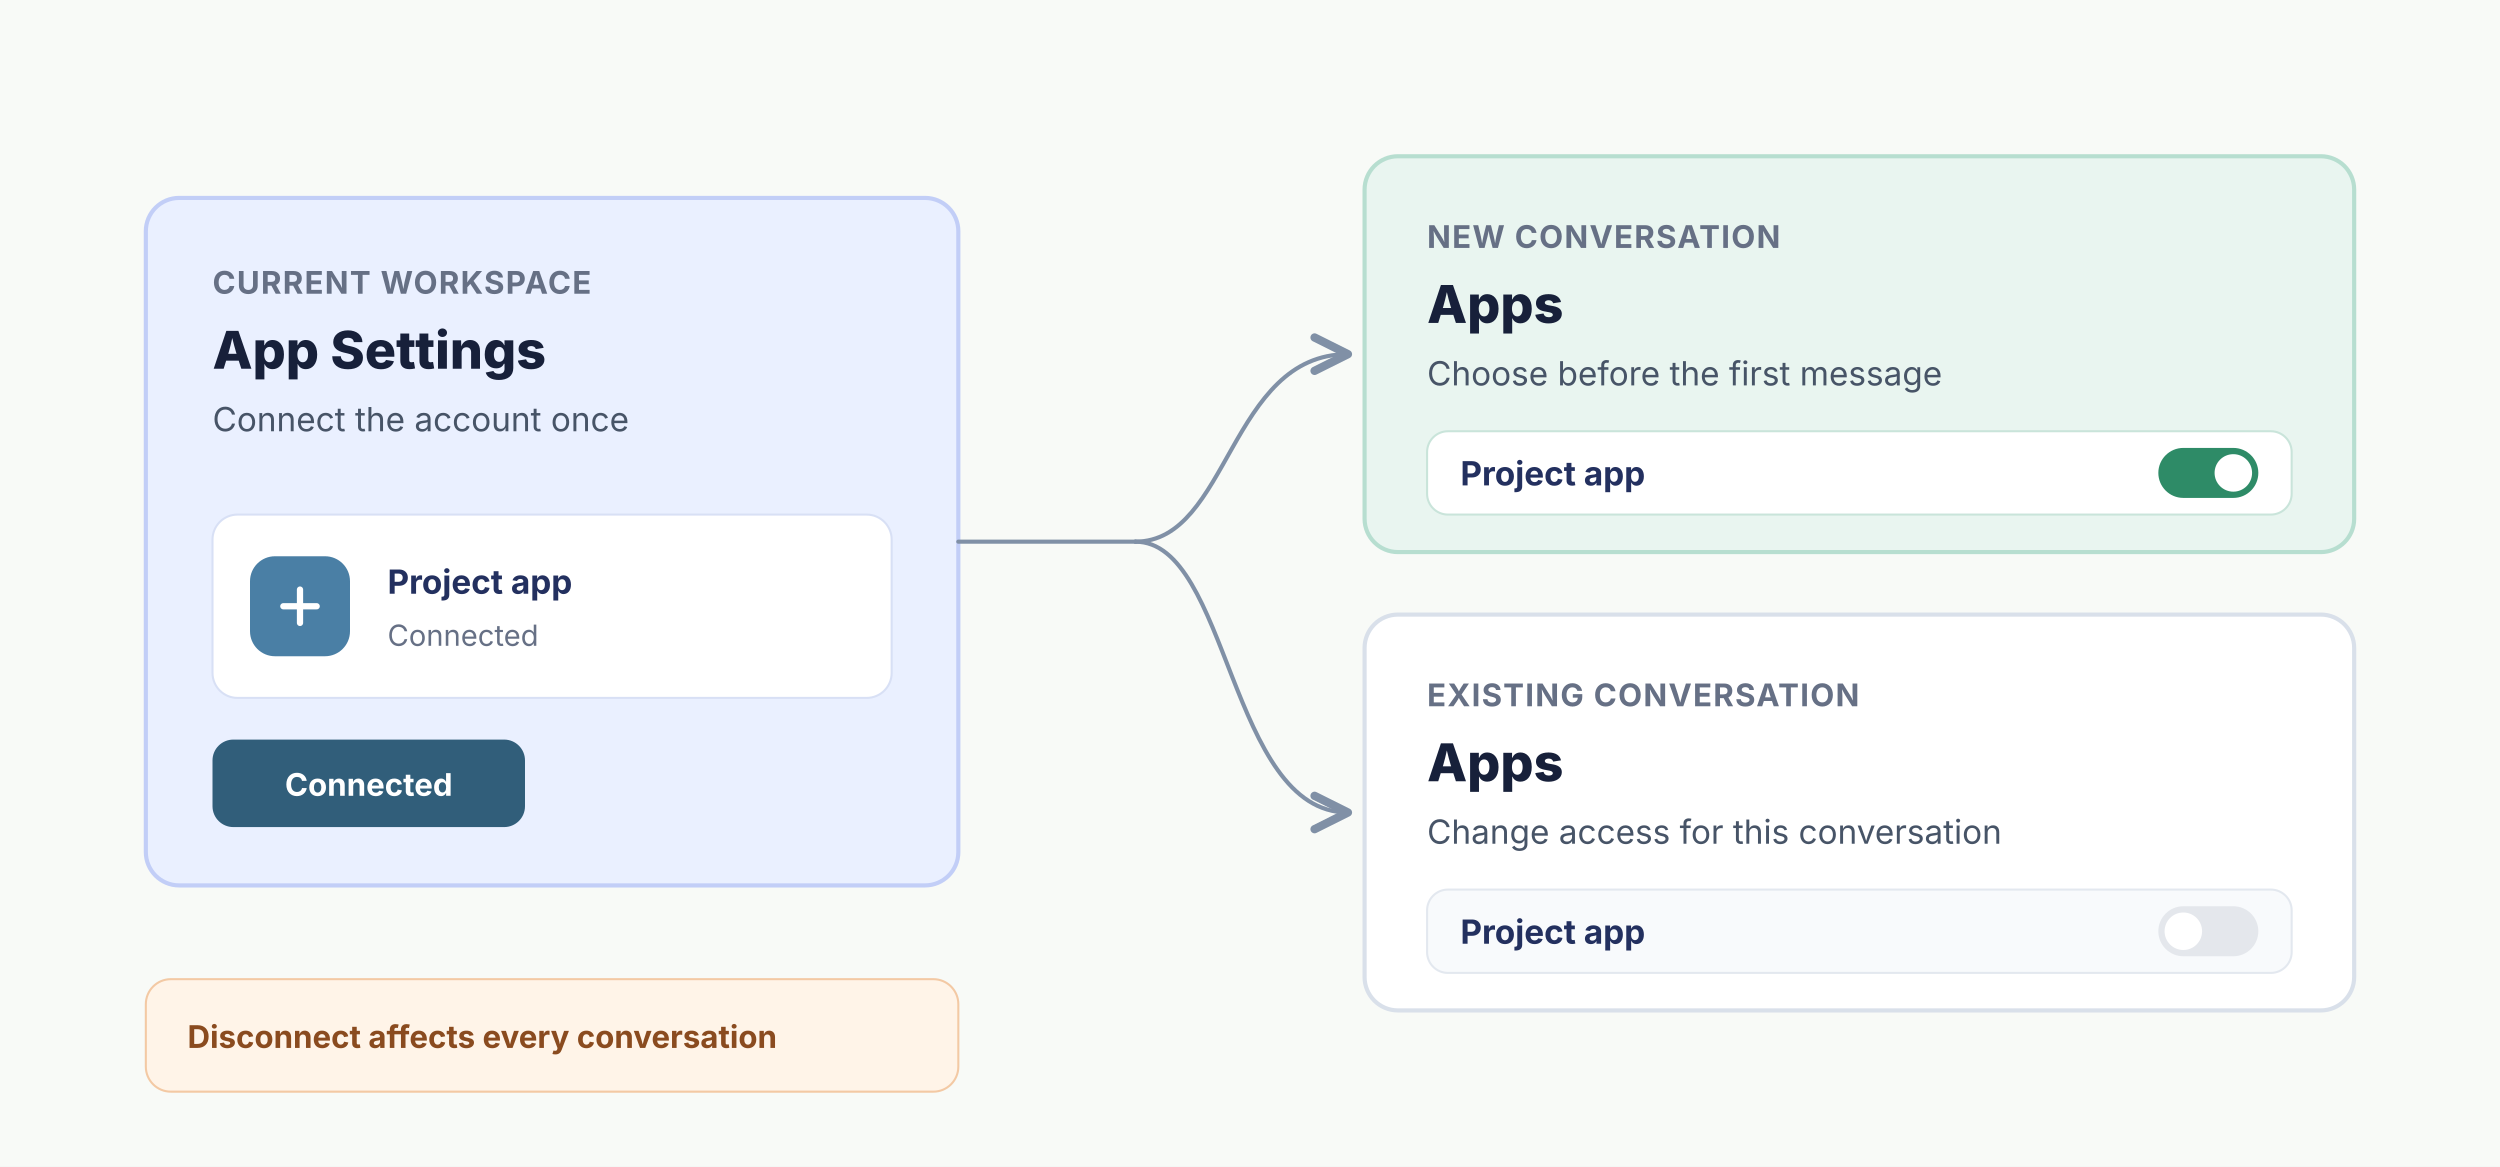
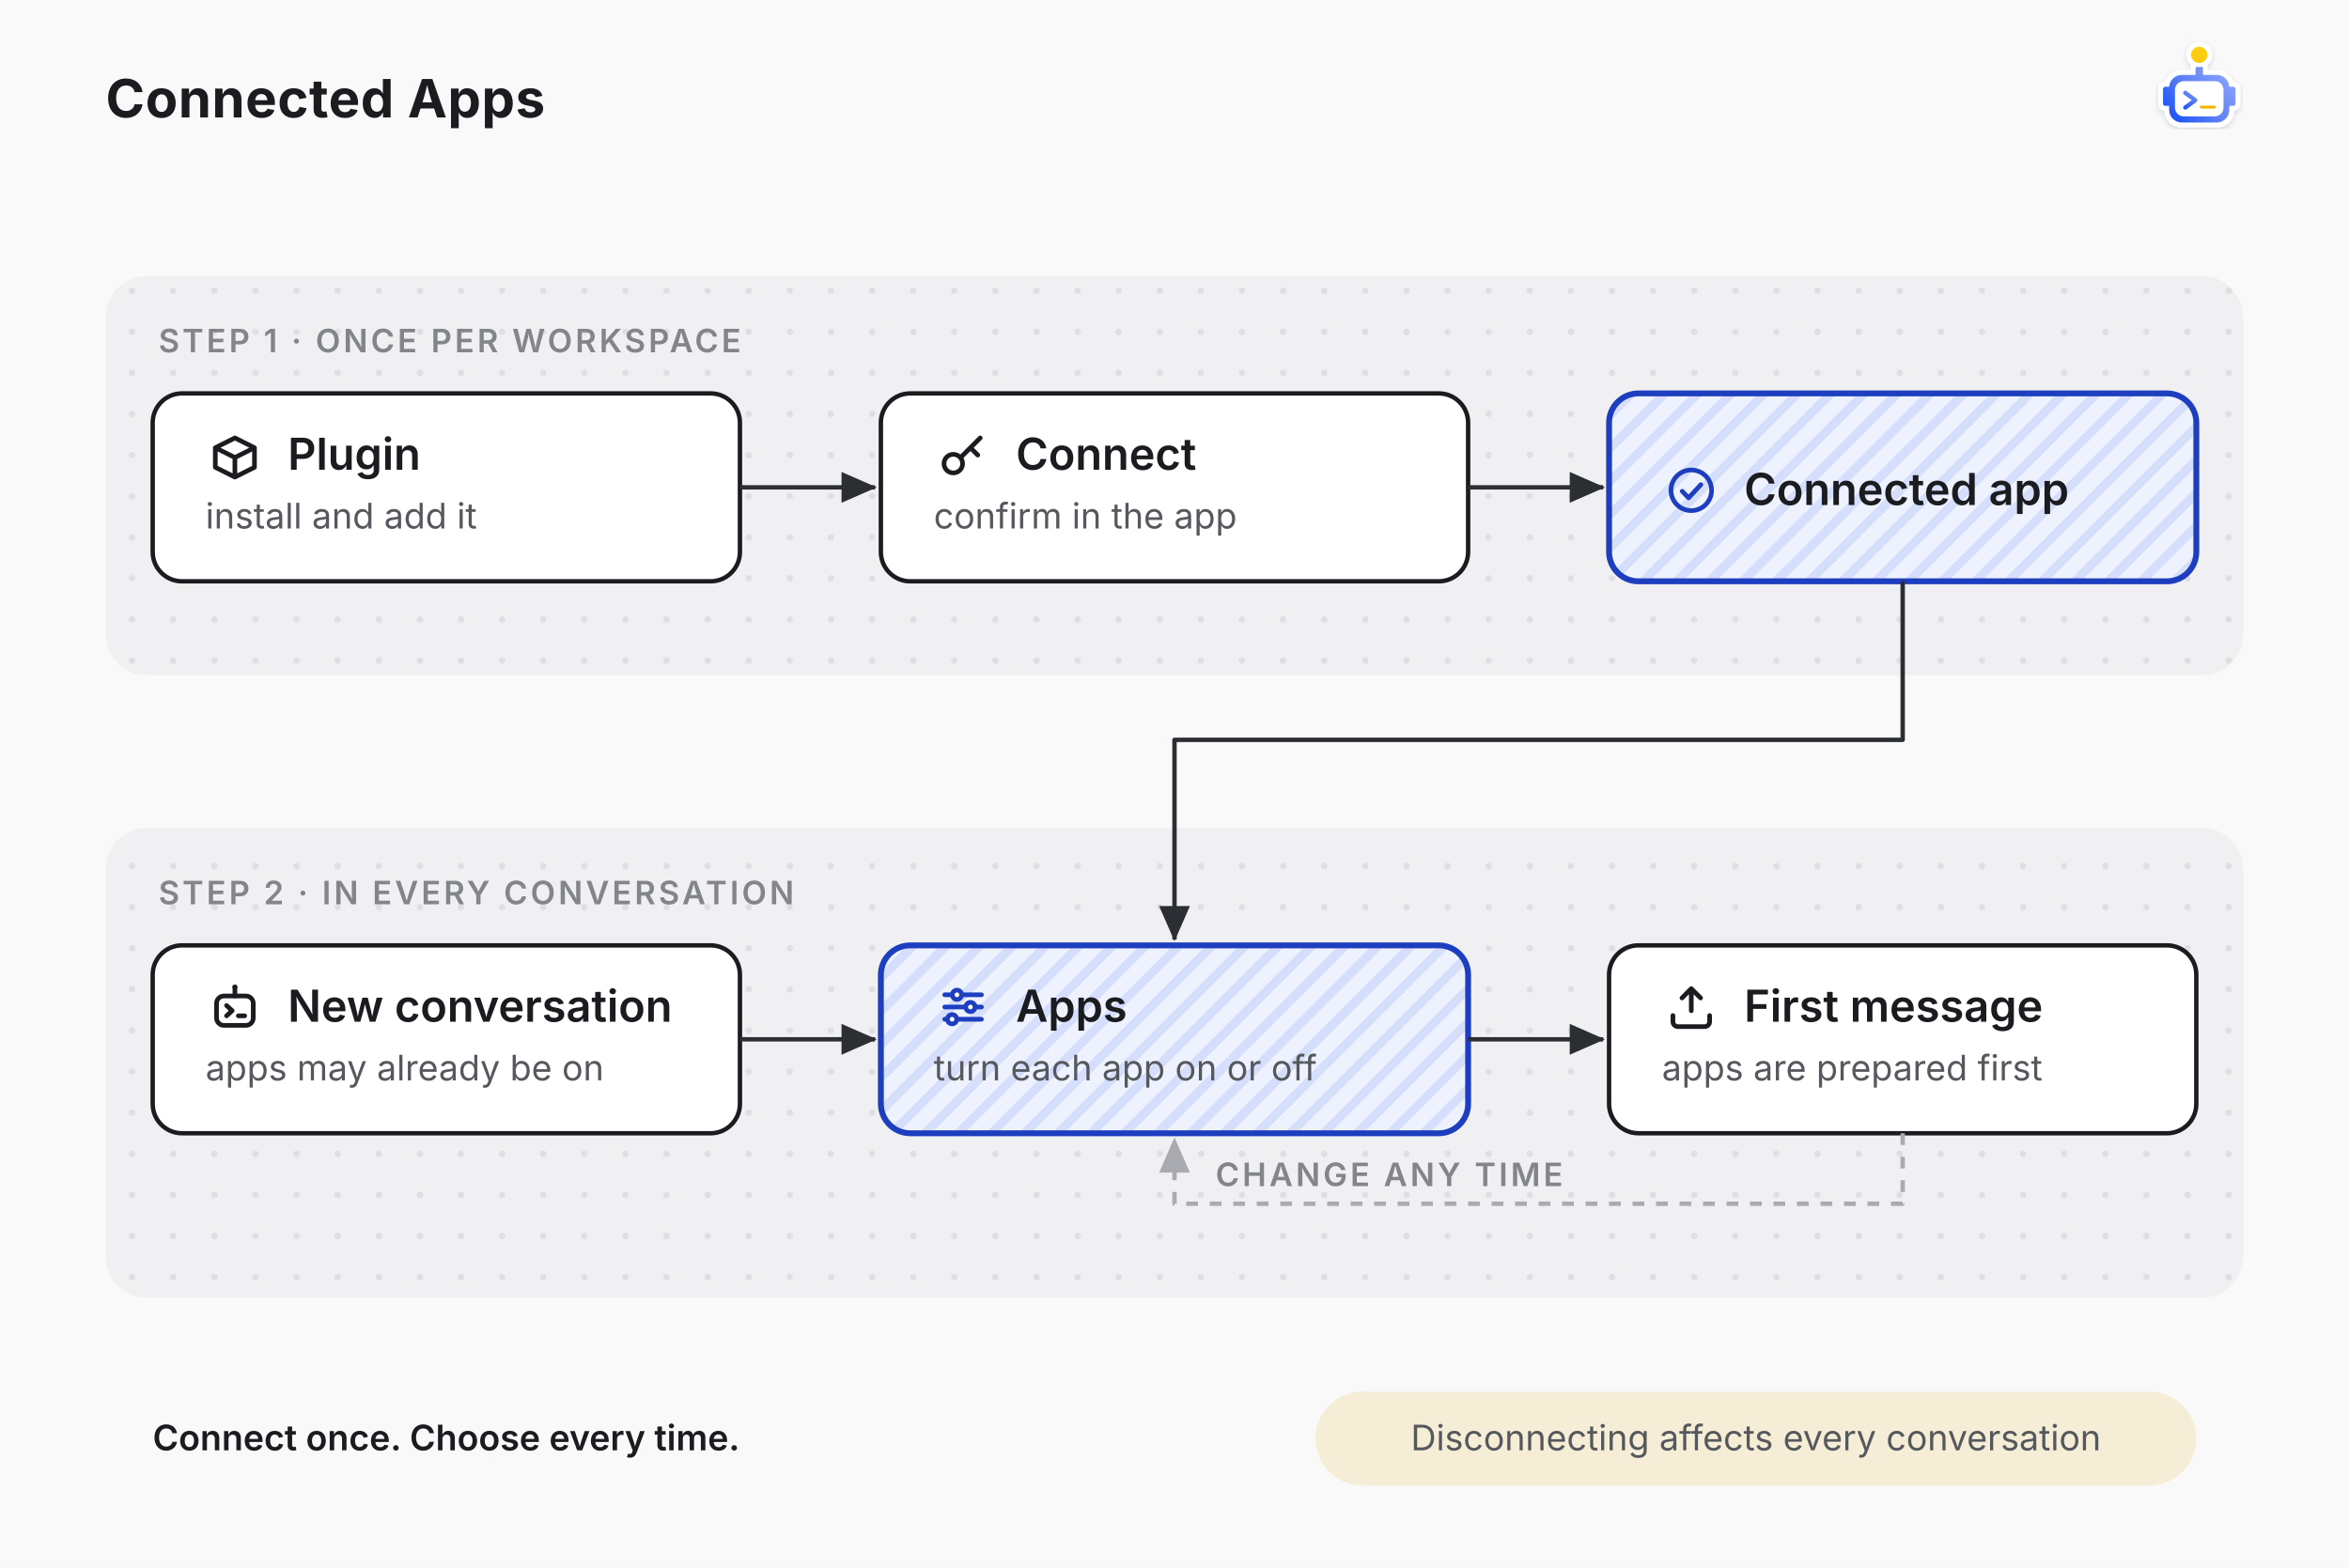
- <svg xmlns="http://www.w3.org/2000/svg" width="1200" height="560" viewBox="0 0 1200 560" fill="none" role="img" aria-labelledby="title desc">
+ <svg xmlns="http://www.w3.org/2000/svg" width="800" height="534" viewBox="0 0 800 534" role="img" aria-label="Connected Apps flow: install the plugin and connect the app once for the whole workspace, then every conversation decides for itself — a new conversation reviews its Apps list and turns the app on before the first message, and can change it at any time afterwards. Disconnecting the app in the workspace affects every conversation.">
  <defs>
-     <marker id="arrow" markerWidth="12" markerHeight="12" refX="10" refY="6" orient="auto">
-       <path d="M2 2L10 6L2 10" fill="none" stroke="#8090A6" stroke-width="2" stroke-linecap="round" stroke-linejoin="round" />
+     <marker id="a" markerWidth="9" markerHeight="9" refX="7.6" refY="4.5" orient="auto-start-reverse">
+       <path d="M0 1L8 4.5L0 8Z" fill="#2b2e33" />
    </marker>
+     <marker id="b" markerWidth="9" markerHeight="9" refX="7.6" refY="4.5" orient="auto-start-reverse">
+       <path d="M0 1L8 4.5L0 8Z" fill="#a9abb0" />
+     </marker>
+     <pattern id="hat_capps" width="8" height="8" patternUnits="userSpaceOnUse" patternTransform="rotate(45)">
+       <rect width="8" height="8" fill="#eef2fe" />
+       <rect width="3" height="8" fill="#2d5cf0" opacity="0.13" />
+     </pattern>
+     <pattern id="dots_capps" width="14" height="14" patternUnits="userSpaceOnUse">
+       <rect width="14" height="14" fill="#f0f0f2" />
+       <circle cx="3" cy="3" r="1.1" fill="#dfdfe3" />
+     </pattern>
+     <style>
+       text{font-family:-apple-system,BlinkMacSystemFont,"Segoe UI","PingFang SC","Hiragino Sans GB","Microsoft YaHei",sans-serif}
+       .dtitle{font-size:18px;font-weight:700;fill:#1a1c1f;letter-spacing:.2px}
+       .eyebrow{font-size:11px;font-weight:600;letter-spacing:.09em;fill:#82858a}
+       .title{font-size:15px;font-weight:600;fill:#1a1c1f}
+       .sub{font-size:13px;font-weight:600;fill:#1a1c1f}
+       .body{font-size:12px;font-weight:400;fill:#55585c}
+       .mono{font-size:12px;font-weight:400;fill:#55585c;font-family:ui-monospace,"SFMono-Regular","Cascadia Code","JetBrains Mono",Menlo,Consolas,monospace}
+       .node{fill:#ffffff;stroke:#1a1c1f;stroke-width:1.5}
+       .accent{fill:url(#hat_capps);stroke:#1d3fbf;stroke-width:2}
+       .zone{fill:url(#dots_capps)}
+       .frame{fill:#ffffff;stroke:#1d3fbf;stroke-width:2}
+       .ghost{fill:none;stroke:#d9d9dc;stroke-width:1.5;stroke-dasharray:5 4}
+       .link{stroke:#2b2e33;stroke-width:1.5;fill:none;stroke-linejoin:round}
+       .link2{stroke:#a9abb0;stroke-width:1.5;fill:none;stroke-linejoin:round;stroke-dasharray:4 4}
+       .cap{font-size:12px;font-weight:600;fill:#1a1c1f}
+     </style>
  </defs>
-   <style>
-     text { font-family: Inter, ui-sans-serif, system-ui, -apple-system, BlinkMacSystemFont, "Segoe UI", sans-serif; }
-     .eyebrow { fill: #667085; font-size: 15px; font-weight: 700; letter-spacing: 0.04em; }
-     .title { fill: #17203A; font-size: 25px; font-weight: 760; }
-     .body { fill: #475467; font-size: 16px; }
-     .label { fill: #23305F; font-size: 16px; font-weight: 700; }
-     .small { fill: #667085; font-size: 14px; }
-   </style>
-   <rect width="1200" height="560" fill="#F8FAF7" />
-   <g transform="translate(70 95)">
-     <rect width="390" height="330" rx="16" fill="#EAF0FF" stroke="#C2CEF7" stroke-width="2" />
-     <text x="32" y="46" class="eyebrow">CURRENT WORKSPACE</text>
-     <text x="32" y="82" class="title">App Settings</text>
-     <text x="32" y="112" class="body">Connect the account once</text>
-     <g transform="translate(32 152)">
-       <rect width="326" height="88" rx="12" fill="#FFFFFF" stroke="#D8E0F5" />
-       <rect x="18" y="20" width="48" height="48" rx="12" fill="#4A7FA5" />
-       <path d="M34 44H50M42 36V52" stroke="#FFFFFF" stroke-width="3" stroke-linecap="round" />
-       <text x="84" y="38" class="label">Project app</text>
-       <text x="84" y="63" class="small">Connected</text>
+   <rect width="800" height="534" fill="#f9f9f9" />
+   <text x="36" y="40" class="dtitle">Connected Apps</text>
+   <svg x="734" y="14" width="30" height="30" viewBox="0 0 1024 1024" fill="none">
+     <defs>
+       <linearGradient id="lb_capps" x1="279" y1="766" x2="736" y2="334" gradientUnits="userSpaceOnUse">
+         <stop offset="0" stop-color="#2458f7" />
+         <stop offset=".46" stop-color="#5f82f7" />
+         <stop offset="1" stop-color="#8fa5ff" />
+       </linearGradient>
+       <linearGradient id="lm_capps" x1="380" y1="696" x2="492" y2="557" gradientUnits="userSpaceOnUse">
+         <stop offset="0" stop-color="#2257f5" />
+         <stop offset=".55" stop-color="#577df7" />
+         <stop offset="1" stop-color="#8ca2ff" />
+       </linearGradient>
+       <linearGradient id="ly_capps" x1="481" y1="174" x2="617" y2="713" gradientUnits="userSpaceOnUse">
+         <stop offset="0" stop-color="#ffcf11" />
+         <stop offset="1" stop-color="#f6b500" />
+       </linearGradient>
+       <filter id="ls_capps" x="-12%" y="-12%" width="124%" height="124%">
+         <feDropShadow dx="0" dy="18" stdDeviation="24" flood-color="#0b3d62" flood-opacity=".18" />
+       </filter>
+     </defs>
+     <g transform="translate(512 528) scale(1.3) translate(-512 -512)">
+       <g filter="url(#ls_capps)">
+         <rect x="201" y="365" width="622" height="513" rx="151" fill="#fff" />
+         <rect x="145" y="472" width="136" height="256" rx="58" fill="#fff" />
+         <rect x="743" y="472" width="136" height="256" rx="58" fill="#fff" />
+         <rect x="438" y="270" width="148" height="182" rx="2" fill="#fff" />
+         <circle cx="512" cy="229" r="116" fill="#fff" />
+       </g>
+       <rect x="243" y="408" width="538" height="426" rx="113" fill="url(#lb_capps)" />
+       <rect x="188" y="514" width="90" height="171" rx="19" fill="url(#lb_capps)" />
+       <rect x="746" y="514" width="90" height="171" rx="19" fill="url(#lb_capps)" />
+       <rect x="479" y="337" width="66" height="119" rx="6" fill="url(#lb_capps)" />
+       <rect x="295" y="464" width="434" height="315" rx="78" fill="#fff" />
+       <circle cx="512" cy="229" r="73" fill="url(#ly_capps)" />
+       <path d="M387 568 477 634 387 700" stroke="url(#lm_capps)" stroke-width="38" stroke-linecap="round" stroke-linejoin="round" />
+       <path d="M531 696h116" stroke="url(#ly_capps)" stroke-width="27" stroke-linecap="round" />
    </g>
-     <g transform="translate(32 260)">
-       <rect width="150" height="42" rx="10" fill="#315E7A" />
-       <text x="75" y="27" text-anchor="middle" fill="#FFFFFF" font-size="15" font-weight="700">Connected</text>
+   </svg>
+   <g transform="translate(0,54)">
+     <rect x="36" y="40" width="728" height="136" rx="14" class="zone" />
+     <text x="54" y="66" class="eyebrow">STEP 1 · ONCE PER WORKSPACE</text>
+     <rect x="52" y="80" width="200" height="64" rx="10" class="node" />
+     <g transform="translate(70,91) scale(0.8333)" fill="none" stroke="#1a1c1f" stroke-width="1.9" stroke-linecap="round" stroke-linejoin="round">
+       <path d="M4,9 l8,-4 8,4 v8 l-8,4 -8,-4 z M4,9 l8,4 8,-4 M12,13 v8" />
    </g>
-   </g>
-   <path d="M460 260H545" stroke="#8090A6" stroke-width="2" stroke-linecap="round" />
-   <path d="M545 260C590 260 590 170 647 170" stroke="#8090A6" stroke-width="2" stroke-linecap="round" marker-end="url(#arrow)" />
-   <path d="M545 260C590 260 590 390 647 390" stroke="#8090A6" stroke-width="2" stroke-linecap="round" marker-end="url(#arrow)" />
-   <g transform="translate(655 75)">
-     <rect width="475" height="190" rx="16" fill="#E9F5F0" stroke="#B7DED0" stroke-width="2" />
-     <text x="30" y="44" class="eyebrow">NEW CONVERSATION</text>
-     <text x="30" y="80" class="title">Apps</text>
-     <text x="30" y="110" class="body">Choose before the first message</text>
-     <g transform="translate(30 132)">
-       <rect width="415" height="40" rx="10" fill="#FFFFFF" stroke="#C9E4DA" />
-       <text x="16" y="26" class="label">Project app</text>
-       <rect x="351" y="8" width="48" height="24" rx="12" fill="#2E8B67" />
-       <circle cx="387" cy="20" r="9" fill="#FFFFFF" />
+     <text x="98" y="106" class="title">Plugin</text>
+     <text x="70" y="126" class="body">install and add it</text>
+     <rect x="300" y="80" width="200" height="64" rx="10" class="node" />
+     <g transform="translate(318,91) scale(0.8333)" fill="none" stroke="#1a1c1f" stroke-width="1.9" stroke-linecap="round" stroke-linejoin="round">
+       <circle cx="8" cy="15.5" r="3.8" />
+       <path d="M11,13 L19,5 M15,9 l3,3" />
    </g>
-   </g>
-   <g transform="translate(655 295)">
-     <rect width="475" height="190" rx="16" fill="#FFFFFF" stroke="#D9E0EA" stroke-width="2" />
-     <text x="30" y="44" class="eyebrow">EXISTING CONVERSATION</text>
-     <text x="30" y="80" class="title">Apps</text>
-     <text x="30" y="110" class="body">Change access for this conversation</text>
-     <g transform="translate(30 132)">
-       <rect width="415" height="40" rx="10" fill="#F8FAFC" stroke="#E3E8EF" />
-       <text x="16" y="26" class="label">Project app</text>
-       <rect x="351" y="8" width="48" height="24" rx="12" fill="#E4E7EC" />
-       <circle cx="363" cy="20" r="9" fill="#FFFFFF" />
+     <text x="346" y="106" class="title">Connect</text>
+     <text x="318" y="126" class="body">confirm in the app</text>
+     <rect x="548" y="80" width="200" height="64" rx="10" class="accent" />
+     <g transform="translate(566,103) scale(0.8333)" fill="none" stroke="#1d3fbf" stroke-width="1.9" stroke-linecap="round" stroke-linejoin="round">
+       <circle cx="12" cy="12" r="8.3" />
+       <path d="M8.3,12.4 l2.6,2.7 5,-5.4" />
    </g>
-   </g>
-   <g transform="translate(70 470)">
-     <rect width="390" height="54" rx="12" fill="#FFF4E8" stroke="#F3C9A4" />
-     <text x="20" y="33" fill="#8A4B1F" font-size="15" font-weight="700">Disconnect affects every conversation</text>
+     <text x="594" y="118" class="title">Connected app</text>
+     <path d="M252 112 H298" class="link" marker-end="url(#a)" />
+     <path d="M500 112 H546" class="link" marker-end="url(#a)" />
+     <rect x="36" y="228" width="728" height="160" rx="14" class="zone" />
+     <text x="54" y="254" class="eyebrow">STEP 2 · IN EVERY CONVERSATION</text>
+     <rect x="52" y="268" width="200" height="64" rx="10" class="node" />
+     <g transform="translate(70,279) scale(0.8333)" fill="none" stroke="#1a1c1f" stroke-width="1.9" stroke-linecap="round" stroke-linejoin="round">
+       <rect x="4.5" y="7.5" width="15" height="12" rx="3" />
+       <path d="M12,7.5 V4.9" />
+       <circle cx="12" cy="3.9" r="1.1" fill="#1a1c1f" stroke="none" />
+       <path d="M8.6,11.4 l2.3,2.1 -2.3,2.1 M13.4,15.6 h2.6" />
+     </g>
+     <text x="98" y="294" class="title">New conversation</text>
+     <text x="70" y="314" class="body">apps may already be on</text>
+     <rect x="300" y="268" width="200" height="64" rx="10" class="accent" />
+     <g transform="translate(318,279) scale(0.8333)" fill="none" stroke="#1d3fbf" stroke-width="1.9" stroke-linecap="round" stroke-linejoin="round">
+       <path d="M4.5,7 H19.5 M4.5,12 H19.5 M4.5,17 H19.5" />
+       <circle cx="9.5" cy="7" r="1.9" fill="#ffffff" />
+       <circle cx="15" cy="12" r="1.9" fill="#ffffff" />
+       <circle cx="7.5" cy="17" r="1.9" fill="#ffffff" />
+     </g>
+     <text x="346" y="294" class="title">Apps</text>
+     <text x="318" y="314" class="body">turn each app on or off</text>
+     <rect x="548" y="268" width="200" height="64" rx="10" class="node" />
+     <g transform="translate(566,279) scale(0.8333)" fill="none" stroke="#1a1c1f" stroke-width="1.9" stroke-linecap="round" stroke-linejoin="round">
+       <path d="M4.5,15.5 V18 a2,2 0 0 0 2,2 h11 a2,2 0 0 0 2,-2 v-2.5" />
+       <path d="M12,4.5 V13.5 M8.2,8.3 L12,4.5 15.8,8.3" />
+     </g>
+     <text x="594" y="294" class="title">First message</text>
+     <text x="566" y="314" class="body">apps are prepared first</text>
+     <path d="M252 300 H298" class="link" marker-end="url(#a)" />
+     <path d="M500 300 H546" class="link" marker-end="url(#a)" />
+     <path d="M648 144 V198 H400 V266" class="link" marker-end="url(#a)" />
+     <path d="M648 332 V356 H400 V334" class="link2" marker-end="url(#b)" />
+     <text x="414" y="350" class="eyebrow">CHANGE ANY TIME</text>
+     <rect x="448" y="420" width="300" height="32" rx="16" fill="#f5edd6" class="capsule" />
+     <text x="598" y="440" class="body" text-anchor="middle" fill="#7a5d1d">Disconnecting affects every conversation</text>
+     <text x="52" y="440" class="cap">Connect once. Choose every time.</text>
  </g>
</svg>
